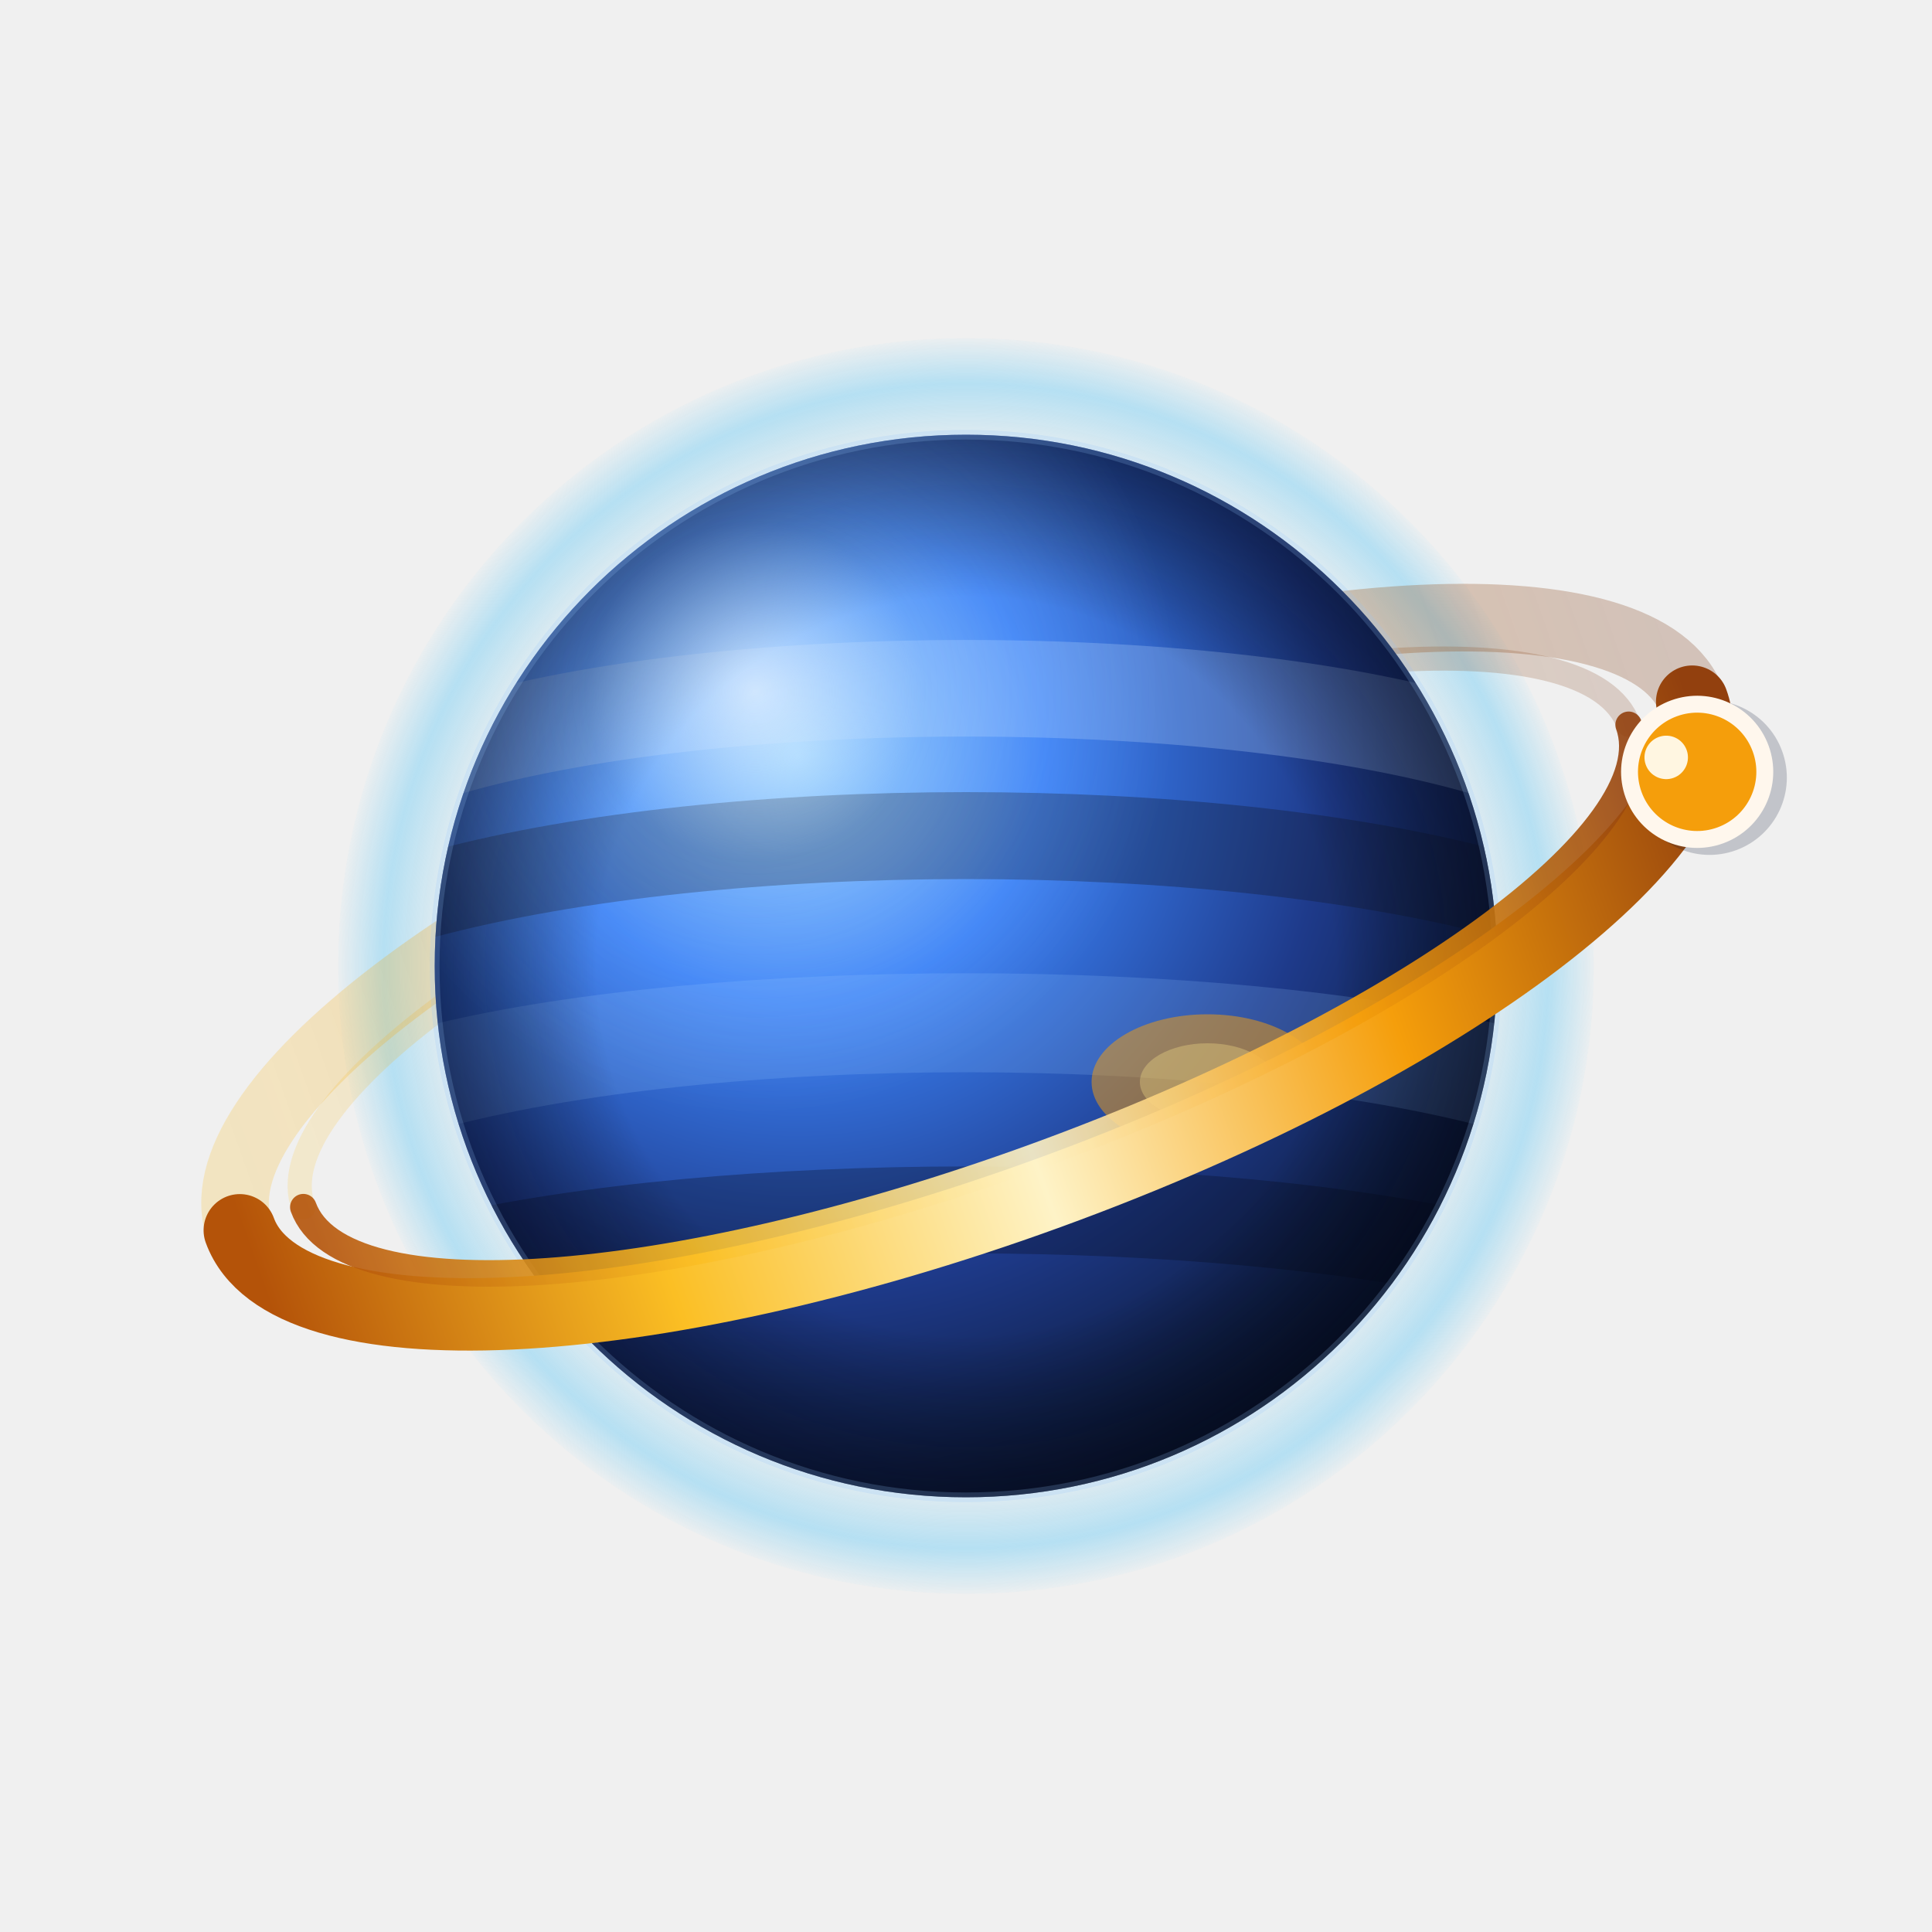
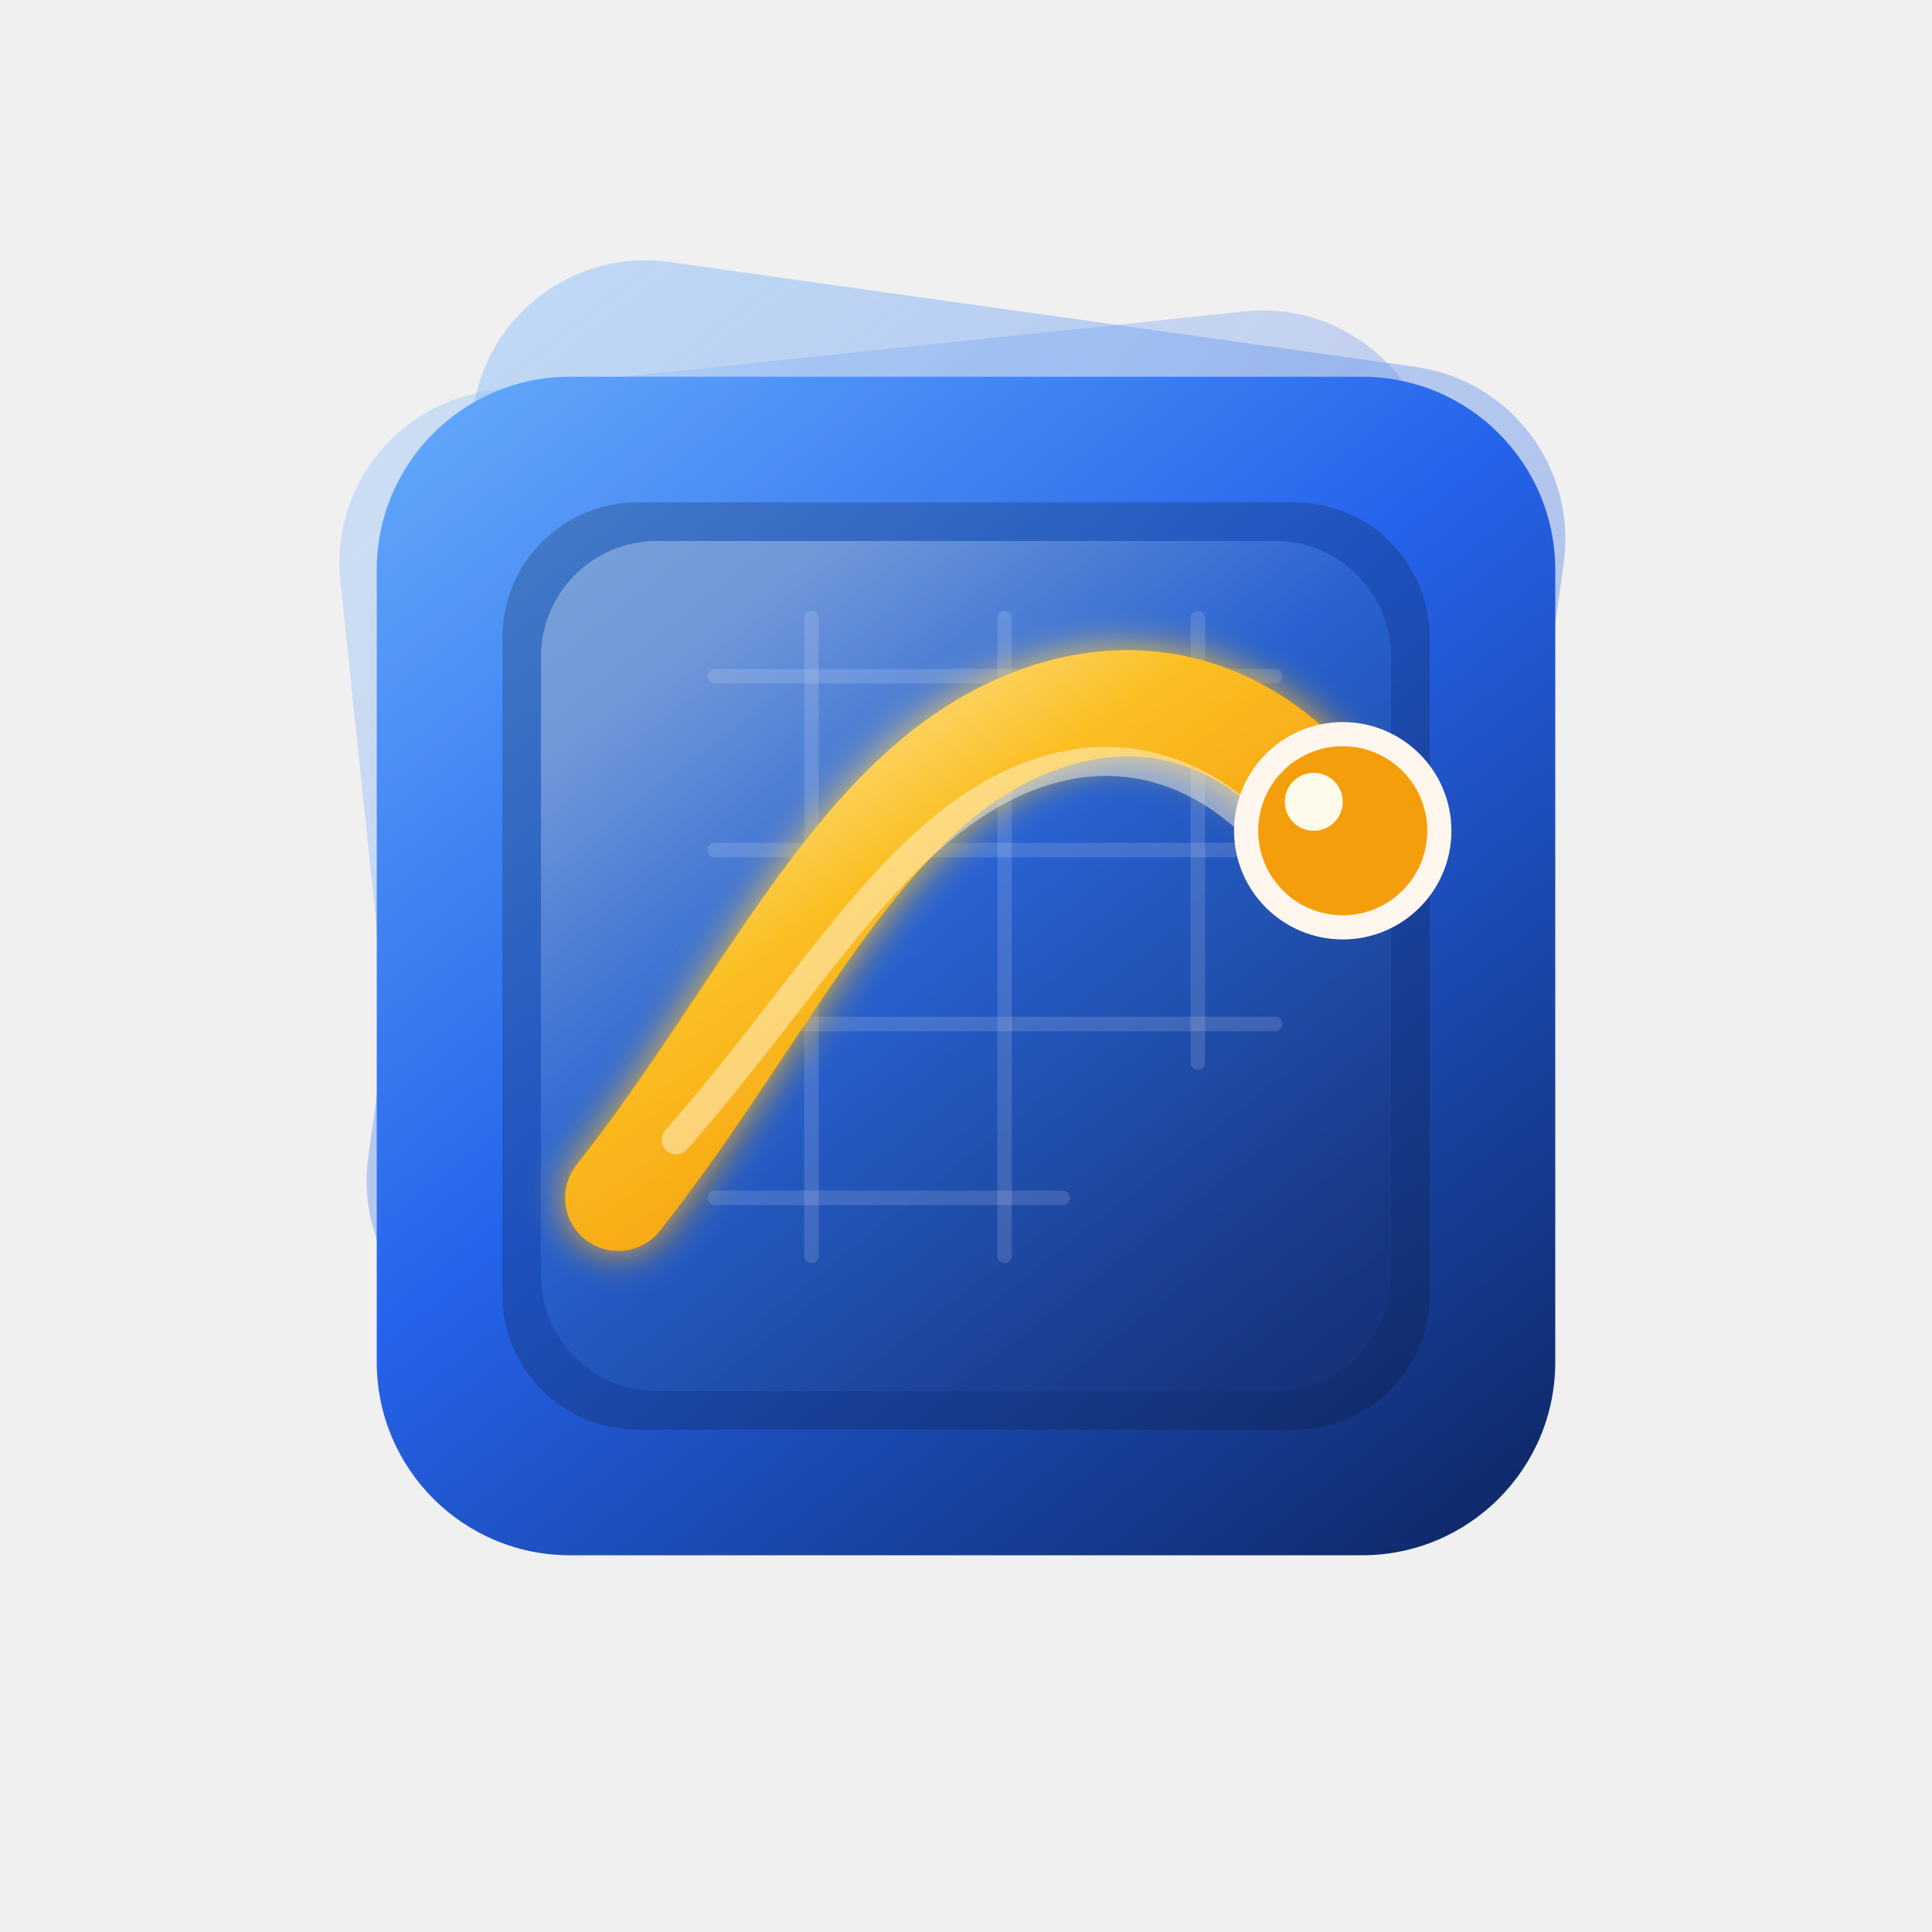
<svg xmlns="http://www.w3.org/2000/svg" viewBox="0 0 400 400" role="img" aria-label="JoveCanvas logo" fill="none">
  <defs>
-     <radialGradient id="jc-planet" cx="0.34" cy="0.3" r="0.78">
-       <stop offset="0" stop-color="#9ad4ff" />
-       <stop offset="0.3" stop-color="#3b82f6" />
-       <stop offset="0.65" stop-color="#1e3a8a" />
-       <stop offset="1" stop-color="#071022" />
-     </radialGradient>
-     <radialGradient id="jc-limb" cx="0.5" cy="0.5" r="0.5">
-       <stop offset="0.7" stop-color="#000" stop-opacity="0" />
-       <stop offset="1" stop-color="#020617" stop-opacity="0.5" />
-     </radialGradient>
-     <radialGradient id="jc-spec" cx="0.3" cy="0.24" r="0.4">
-       <stop offset="0" stop-color="#fff" stop-opacity="0.58" />
-       <stop offset="0.4" stop-color="#bfdbfe" stop-opacity="0.16" />
-       <stop offset="1" stop-color="#fff" stop-opacity="0" />
-     </radialGradient>
-     <radialGradient id="jc-atm" cx="0.5" cy="0.5" r="0.5">
-       <stop offset="0.8" stop-color="#38bdf8" stop-opacity="0" />
-       <stop offset="0.92" stop-color="#38bdf8" stop-opacity="0.32" />
-       <stop offset="1" stop-color="#38bdf8" stop-opacity="0" />
-     </radialGradient>
-     <linearGradient id="jc-gold" x1="0" y1="0" x2="1" y2="0">
-       <stop offset="0" stop-color="#b45309" />
-       <stop offset="0.25" stop-color="#fbbf24" />
-       <stop offset="0.5" stop-color="#fef3c7" />
-       <stop offset="0.75" stop-color="#f59e0b" />
-       <stop offset="1" stop-color="#92400e" />
+     <linearGradient id="jc-frame" x1="0.1" y1="0" x2="0.9" y2="1">
+       <stop offset="0" stop-color="#60a5fa" />
+       <stop offset="0.45" stop-color="#2563eb" />
+       <stop offset="1" stop-color="#0f2a6b" />
    </linearGradient>
-     <linearGradient id="jc-gold-dim" x1="1" y1="0" x2="0" y2="0">
-       <stop offset="0" stop-color="#78350f" stop-opacity="0.55" />
-       <stop offset="0.5" stop-color="#d97706" stop-opacity="0.75" />
-       <stop offset="1" stop-color="#fbbf24" stop-opacity="0.5" />
+     <linearGradient id="jc-frame-soft" x1="0" y1="0" x2="1" y2="1">
+       <stop offset="0" stop-color="#93c5fd" stop-opacity="0.55" />
+       <stop offset="1" stop-color="#1d4ed8" stop-opacity="0.35" />
    </linearGradient>
-     <clipPath id="jc-clip">
-       <circle cx="200" cy="200" r="110" />
-     </clipPath>
+     <linearGradient id="jc-ink" x1="0" y1="0" x2="1" y2="1">
+       <stop offset="0" stop-color="#fef3c7" />
+       <stop offset="0.35" stop-color="#fbbf24" />
+       <stop offset="0.7" stop-color="#f59e0b" />
+       <stop offset="1" stop-color="#b45309" />
+     </linearGradient>
+     <linearGradient id="jc-core" x1="0.2" y1="0.1" x2="0.85" y2="0.95">
+       <stop offset="0" stop-color="#dbeafe" />
+       <stop offset="0.4" stop-color="#3b82f6" />
+       <stop offset="1" stop-color="#1e3a8a" />
+     </linearGradient>
+     <filter id="jc-glow" x="-30%" y="-30%" width="160%" height="160%">
+       <feGaussianBlur stdDeviation="4" result="b" />
+       <feMerge>
+         <feMergeNode in="b" />
+         <feMergeNode in="SourceGraphic" />
+       </feMerge>
+     </filter>
  </defs>
-   <circle cx="200" cy="200" r="130" fill="url(#jc-atm)" />
-   <g transform="rotate(-20 200 200)">
-     <path d="M 40 200 A 160 50 0 0 1 360 200" stroke="url(#jc-gold-dim)" stroke-width="14" stroke-linecap="round" opacity="0.45" />
-     <path d="M 54 200 A 146 42 0 0 1 346 200" stroke="url(#jc-gold-dim)" stroke-width="5" stroke-linecap="round" opacity="0.35" />
+   <g opacity="0.9">
+     <rect x="86" y="64" width="228" height="228" rx="36" transform="rotate(8 200 178)" fill="url(#jc-frame-soft)" />
+     <rect x="78" y="72" width="228" height="228" rx="36" transform="rotate(-6 192 186)" fill="url(#jc-frame-soft)" opacity="0.75" />
  </g>
-   <circle cx="200" cy="200" r="110" fill="url(#jc-planet)" />
-   <g clip-path="url(#jc-clip)">
-     <path d="M90 146 C145 128 255 128 310 146 L310 166 C255 148 145 148 90 166 Z" fill="#bfdbfe" opacity="0.26" />
-     <path d="M90 176 C150 160 250 160 310 176 L310 194 C250 178 150 178 90 194 Z" fill="#0f172a" opacity="0.32" />
-     <path d="M90 212 C148 198 252 198 310 212 L310 234 C252 218 148 218 90 234 Z" fill="#93c5fd" opacity="0.18" />
-     <path d="M90 252 C150 238 250 238 310 252 L310 270 C250 256 150 256 90 270 Z" fill="#020617" opacity="0.28" />
-     <ellipse cx="250" cy="224" rx="24" ry="14" fill="#f59e0b" opacity="0.5" />
-     <ellipse cx="250" cy="224" rx="14" ry="8" fill="#fde68a" opacity="0.32" />
+   <rect x="78" y="78" width="244" height="244" rx="40" fill="url(#jc-frame)" />
+   <rect x="104" y="104" width="192" height="192" rx="28" fill="#071022" opacity="0.22" />
+   <rect x="112" y="112" width="176" height="176" rx="24" fill="url(#jc-core)" opacity="0.35" />
+   <g stroke="#ffffff" stroke-opacity="0.14" stroke-width="3" stroke-linecap="round">
+     <path d="M148 140 H264" />
+     <path d="M148 176 H264" />
+     <path d="M148 212 H264" />
+     <path d="M148 248 H220" />
+     <path d="M168 128 V260" />
+     <path d="M208 128 V260" />
+     <path d="M248 128 V220" />
  </g>
-   <circle cx="200" cy="200" r="110" fill="url(#jc-limb)" />
-   <circle cx="200" cy="200" r="110" fill="url(#jc-spec)" />
-   <circle cx="200" cy="200" r="110" stroke="#93c5fd" stroke-opacity="0.2" stroke-width="2" />
-   <g transform="rotate(-20 200 200)">
-     <path d="M 360 200 A 160 50 0 0 1 40 200" stroke="url(#jc-gold)" stroke-width="15" stroke-linecap="round" />
-     <path d="M 346 200 A 146 42 0 0 1 54 200" stroke="url(#jc-gold)" stroke-width="5.5" stroke-linecap="round" opacity="0.9" />
-   </g>
-   <g transform="rotate(-20 200 200)">
-     <circle cx="358" cy="216" r="16" fill="#0b1530" opacity="0.2" />
-     <circle cx="356" cy="214" r="14" fill="#f59e0b" />
-     <circle cx="356" cy="214" r="14" stroke="#fff7ed" stroke-width="3.5" />
-     <circle cx="351" cy="209" r="4.5" fill="#fffbeb" opacity="0.95" />
-   </g>
+   <path d="M128 248 C158 210 176 168 208 152 C236 138 262 148 278 172" stroke="url(#jc-ink)" stroke-width="22" stroke-linecap="round" stroke-linejoin="round" filter="url(#jc-glow)" />
+   <path d="M140 236 C168 204 184 174 210 162 C232 152 252 160 266 178" stroke="#fffbeb" stroke-opacity="0.45" stroke-width="6" stroke-linecap="round" />
+   <circle cx="278" cy="172" r="20" fill="#f59e0b" />
+   <circle cx="278" cy="172" r="20" stroke="#fff7ed" stroke-width="5" />
+   <circle cx="272" cy="166" r="6" fill="#fffbeb" />
</svg>
